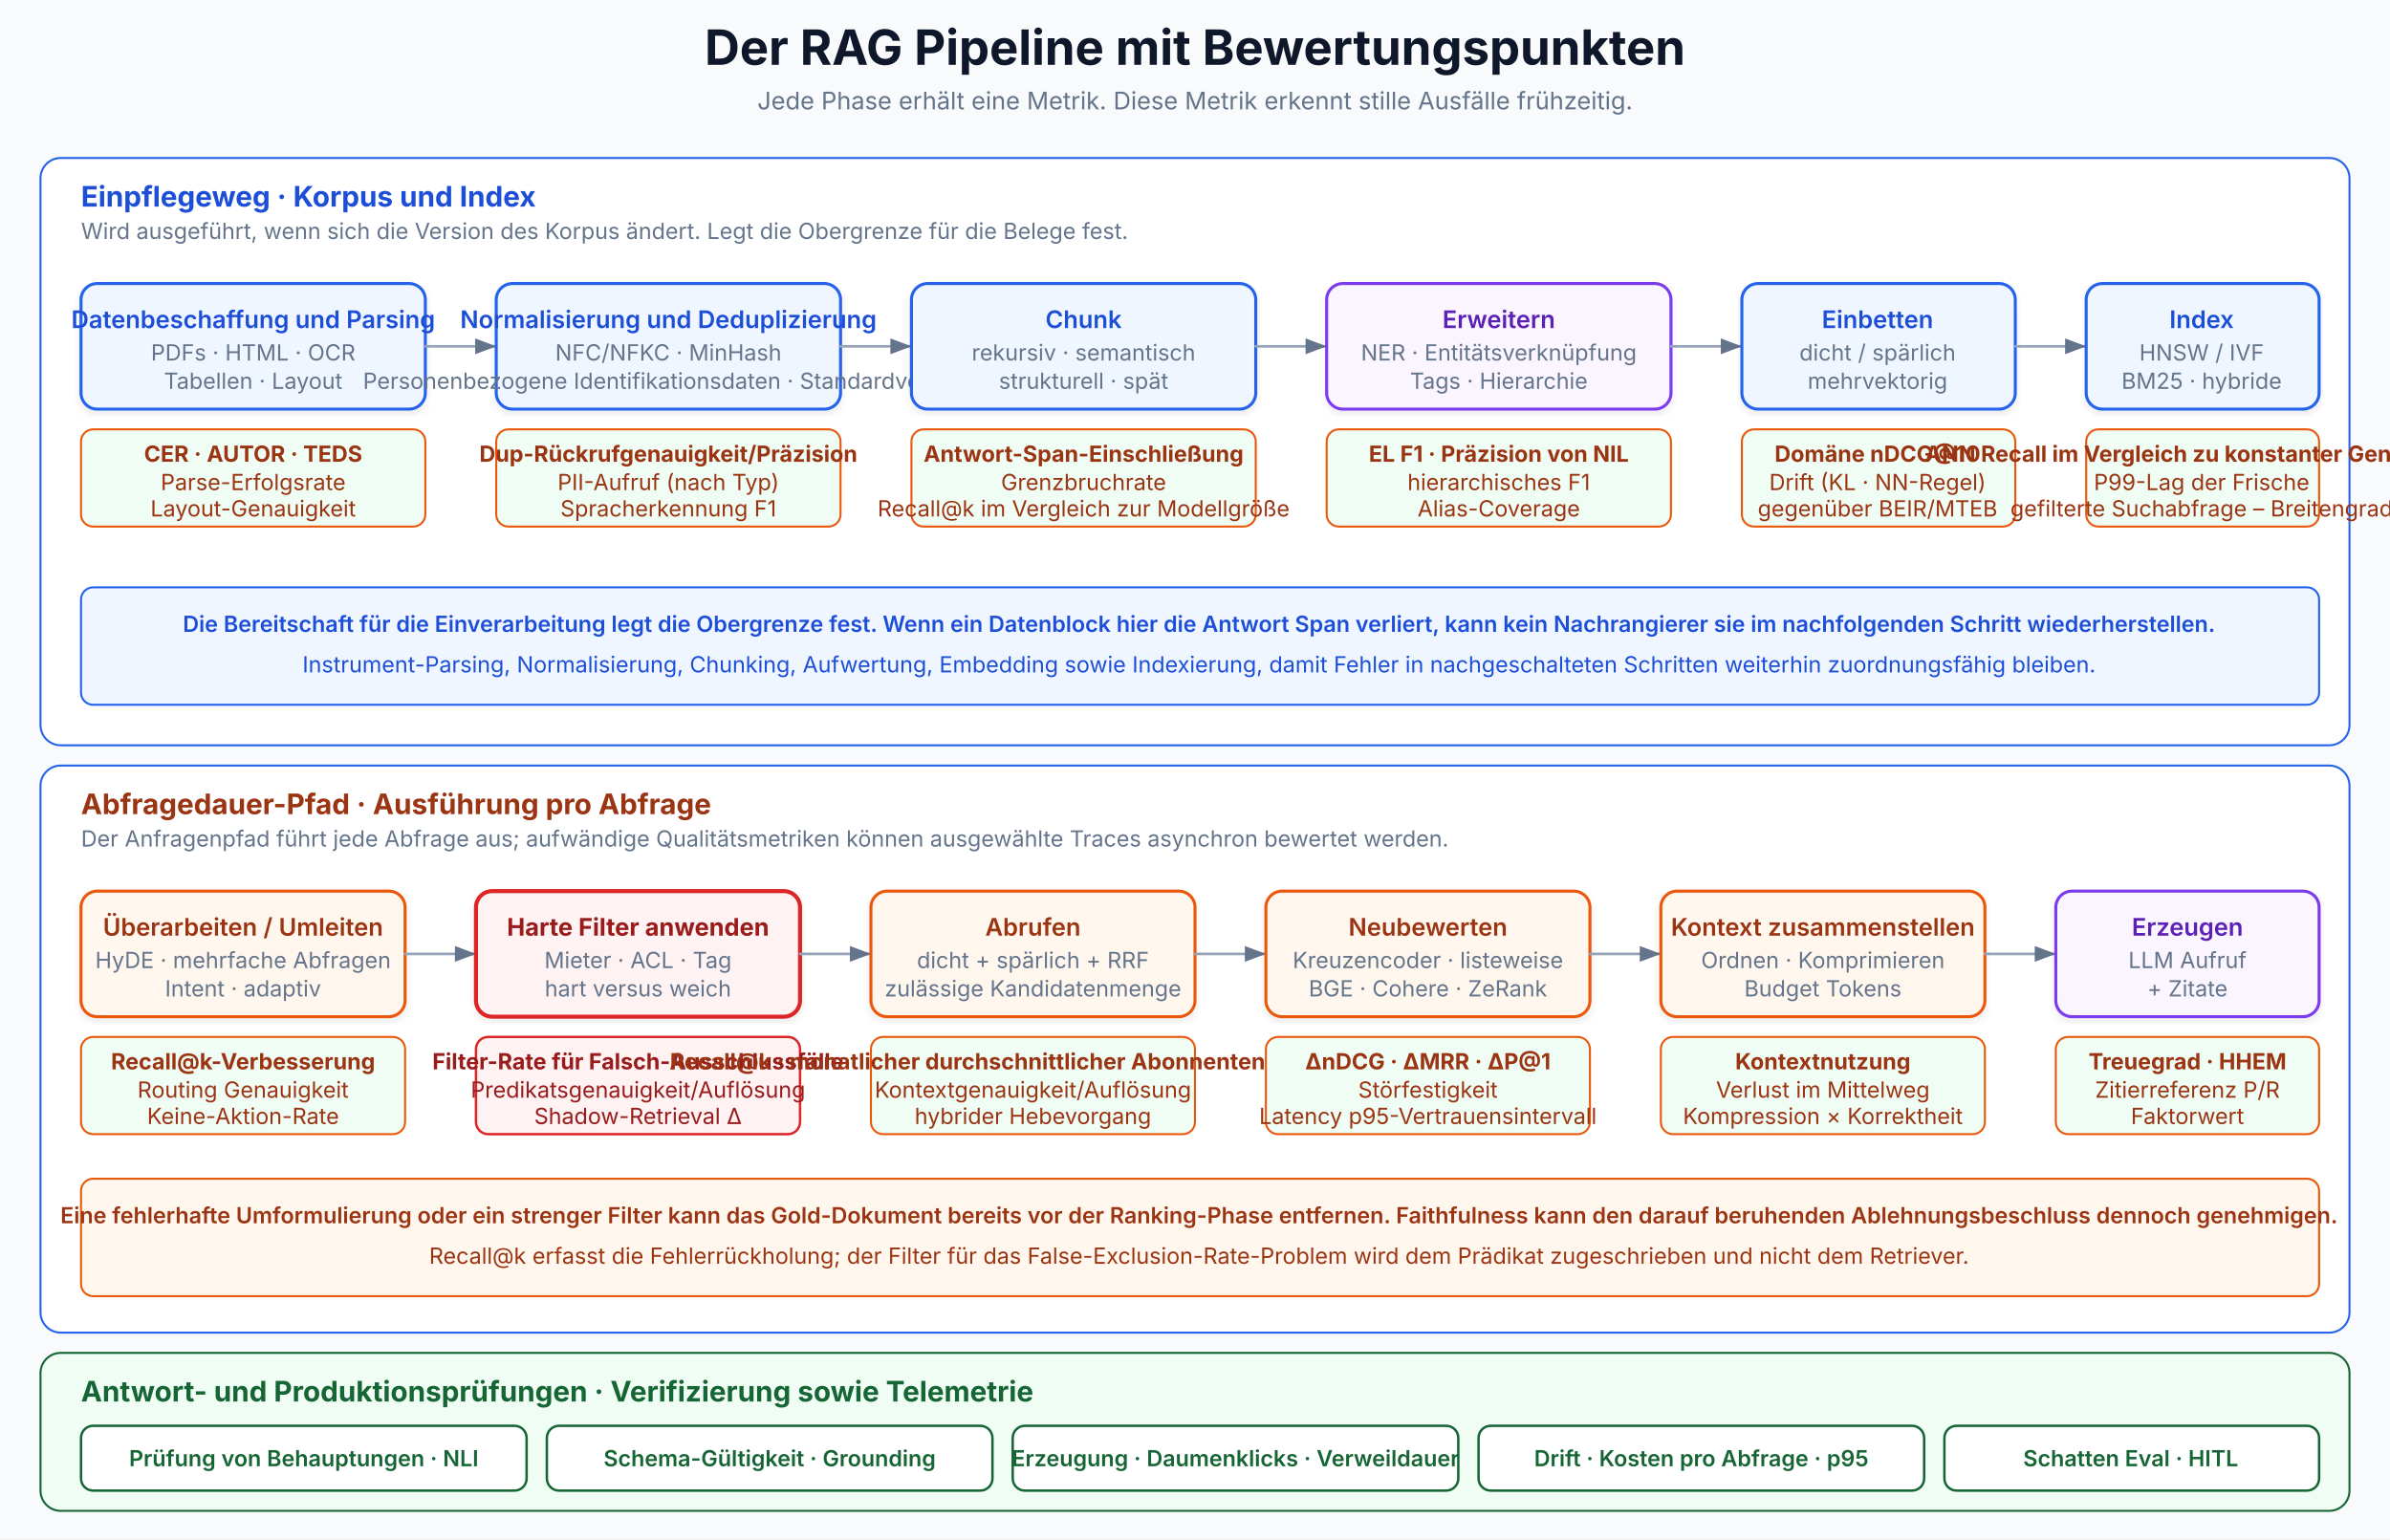
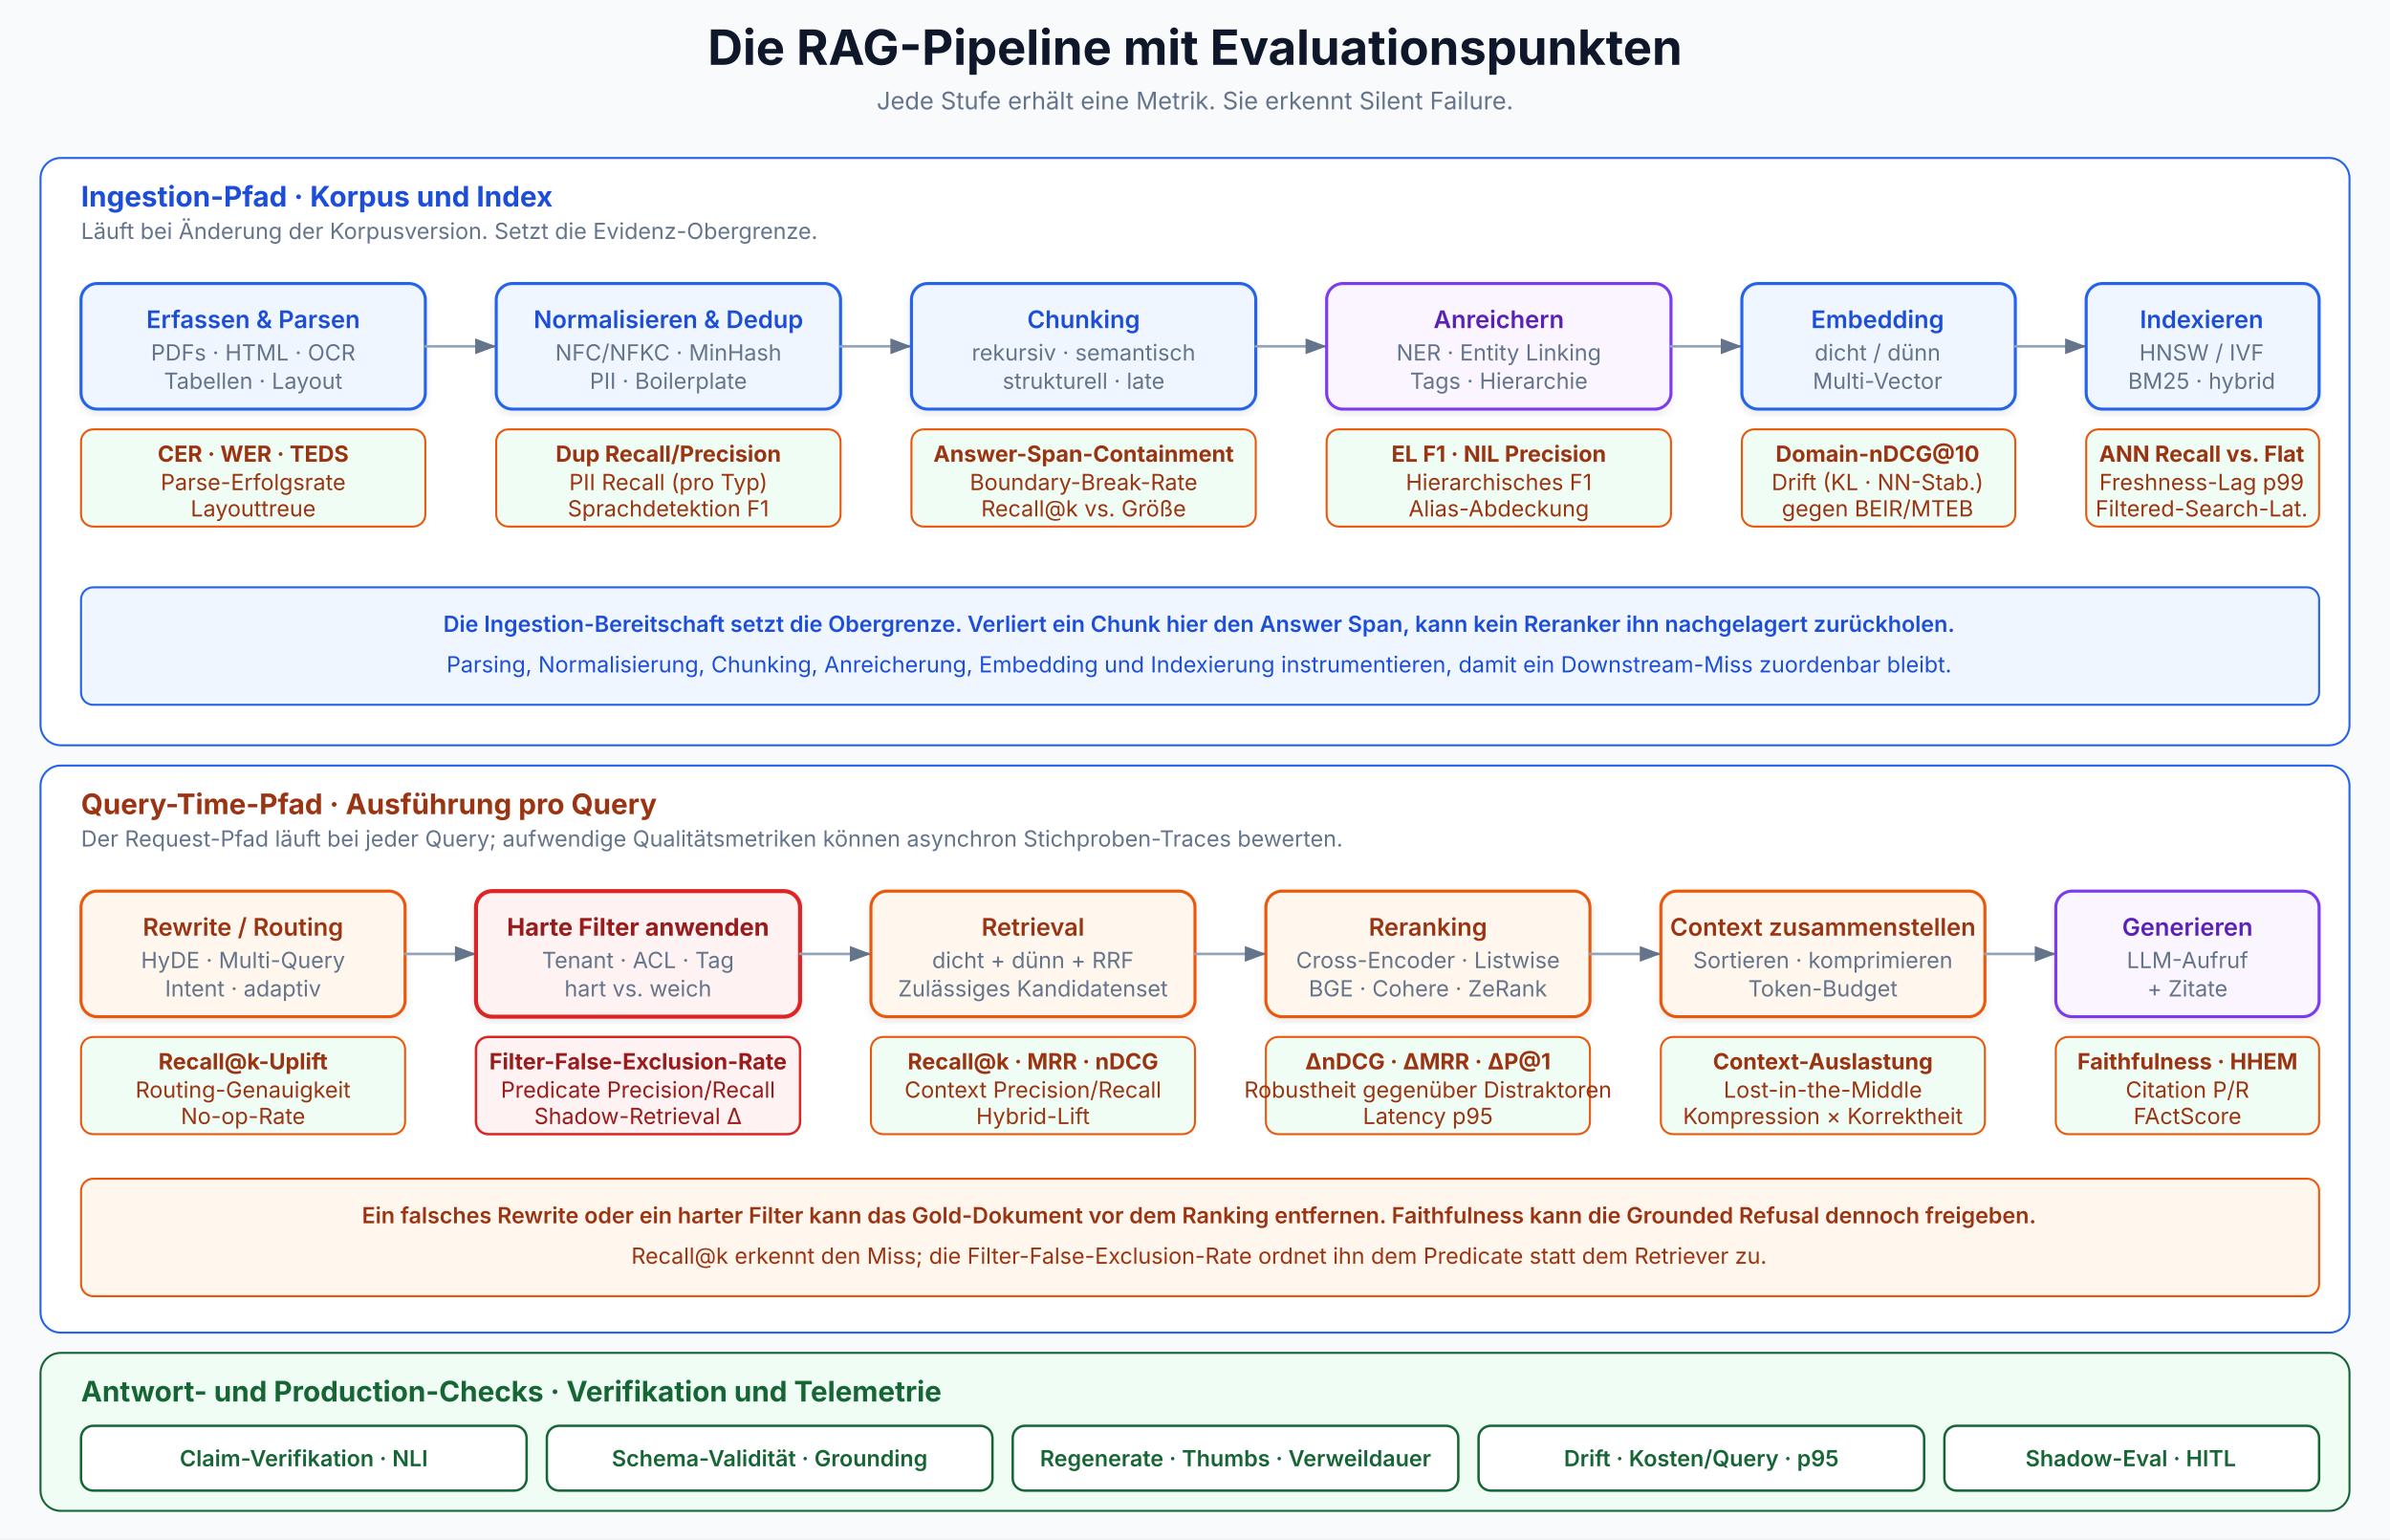
<svg xmlns="http://www.w3.org/2000/svg" viewBox="0 0 1180 760" font-family="Inter, system-ui, sans-serif" role="img" aria-label="A production RAG pipeline showing ingestion, query-time, and answer or production checks, with hard filters applied before retrieval ranking" data-visual-system="evidence-plate-v1" preserveAspectRatio="xMidYMid meet" shape-rendering="geometricPrecision" text-rendering="geometricPrecision">
  <defs>
    <marker id="arrEval" markerWidth="8" markerHeight="6" refX="8" refY="3" orient="auto">
      <path d="M0,0 L8,3 L0,6 Z" fill="#64748b" />
    </marker>
    <filter id="shadowEval" x="-2%" y="-2%" width="104%" height="108%">
      <feDropShadow dx="0" dy="2" stdDeviation="2" flood-opacity="0.08" />
    </filter>
  </defs>
  <style data-visual-system="evidence-plate-v1">
    * { animation: none !important; }
    .anim-box, .bar, .bar-text, .seq-item, .t-box, .flow { opacity: 1 !important; transform: none !important; }
    path, line, polyline { stroke-linecap: round; stroke-linejoin: round; }
  </style>
  <rect width="1180" height="760" fill="#f8fafc" />
-   <text y="32" text-anchor="middle" font-size="24" font-weight="700" fill="#0f172a" x="590">Der RAG Pipeline mit Bewertungspunkten</text>
-   <text y="54" text-anchor="middle" font-size="12" fill="#64748b" x="590">Jede Phase erhält eine Metrik. Diese Metrik erkennt stille Ausfälle frühzeitig.</text>
+   <text y="32" text-anchor="middle" font-size="24" font-weight="700" fill="#0f172a" x="590">Die RAG-Pipeline mit Evaluationspunkten</text>
+   <text y="54" text-anchor="middle" font-size="12" fill="#64748b" x="590">Jede Stufe erhält eine Metrik. Sie erkennt Silent Failure.</text>
  <rect x="20" y="78" width="1140" height="290" rx="10" fill="#ffffff" stroke="#2563eb" stroke-width="1" />
-   <text y="102" font-size="14" font-weight="700" fill="#1d4ed8" x="40">Einpflegeweg · Korpus und Index</text>
-   <text y="118" font-size="11" fill="#64748b" x="40">Wird ausgeführt, wenn sich die Version des Korpus ändert. Legt die Obergrenze für die Belege fest.</text>
+   <text y="102" font-size="14" font-weight="700" fill="#1d4ed8" x="40">Ingestion-Pfad · Korpus und Index</text>
+   <text y="118" font-size="11" fill="#64748b" x="40">Läuft bei Änderung der Korpusversion. Setzt die Evidenz-Obergrenze.</text>
  <rect x="40" y="140" width="170" height="62" rx="8" fill="#eff6ff" stroke="#2563eb" stroke-width="1.5" filter="url(#shadowEval)" />
-   <text y="162" text-anchor="middle" font-size="12" font-weight="600" fill="#1d4ed8" x="125">Datenbeschaffung und Parsing</text>
+   <text y="162" text-anchor="middle" font-size="12" font-weight="600" fill="#1d4ed8" x="125">Erfassen &amp; Parsen</text>
  <text y="178" text-anchor="middle" font-size="11" fill="#64748b" x="125">PDFs · HTML · OCR</text>
  <text y="192" text-anchor="middle" font-size="11" fill="#64748b" x="125">Tabellen · Layout</text>
  <rect x="40" y="212" width="170" height="48" rx="6" fill="#f0fdf4" stroke="#ea580c" stroke-width="1" />
-   <text y="228" text-anchor="middle" font-size="11" font-weight="700" fill="#9a3412" x="125">CER · AUTOR · TEDS</text>
+   <text y="228" text-anchor="middle" font-size="11" font-weight="700" fill="#9a3412" x="125">CER · WER · TEDS</text>
  <text y="242" text-anchor="middle" font-size="11" fill="#9a3412" x="125">Parse-Erfolgsrate</text>
-   <text y="255" text-anchor="middle" font-size="11" fill="#9a3412" x="125">Layout-Genauigkeit</text>
+   <text y="255" text-anchor="middle" font-size="11" fill="#9a3412" x="125">Layouttreue</text>
  <line x1="210" y1="171" x2="245" y2="171" stroke="#94a3b8" stroke-width="1.3" marker-end="url(#arrEval)" />
  <rect x="245" y="140" width="170" height="62" rx="8" fill="#eff6ff" stroke="#2563eb" stroke-width="1.5" filter="url(#shadowEval)" />
-   <text y="162" text-anchor="middle" font-size="12" font-weight="600" fill="#1d4ed8" x="330">Normalisierung und Deduplizierung</text>
+   <text y="162" text-anchor="middle" font-size="12" font-weight="600" fill="#1d4ed8" x="330">Normalisieren &amp; Dedup</text>
  <text y="178" text-anchor="middle" font-size="11" fill="#64748b" x="330">NFC/NFKC · MinHash</text>
-   <text y="192" text-anchor="middle" font-size="11" fill="#64748b" x="330">Personenbezogene Identifikationsdaten · Standardvorlage</text>
+   <text y="192" text-anchor="middle" font-size="11" fill="#64748b" x="330">PII · Boilerplate</text>
  <rect x="245" y="212" width="170" height="48" rx="6" fill="#f0fdf4" stroke="#ea580c" stroke-width="1" />
-   <text y="228" text-anchor="middle" font-size="11" font-weight="700" fill="#9a3412" x="330">Dup-Rückrufgenauigkeit/Präzision</text>
-   <text y="242" text-anchor="middle" font-size="11" fill="#9a3412" x="330">PII-Aufruf (nach Typ)</text>
-   <text y="255" text-anchor="middle" font-size="11" fill="#9a3412" x="330">Spracherkennung F1</text>
+   <text y="228" text-anchor="middle" font-size="11" font-weight="700" fill="#9a3412" x="330">Dup Recall/Precision</text>
+   <text y="242" text-anchor="middle" font-size="11" fill="#9a3412" x="330">PII Recall (pro Typ)</text>
+   <text y="255" text-anchor="middle" font-size="11" fill="#9a3412" x="330">Sprachdetektion F1</text>
  <line x1="415" y1="171" x2="450" y2="171" stroke="#94a3b8" stroke-width="1.3" marker-end="url(#arrEval)" />
  <rect x="450" y="140" width="170" height="62" rx="8" fill="#eff6ff" stroke="#2563eb" stroke-width="1.5" filter="url(#shadowEval)" />
-   <text y="162" text-anchor="middle" font-size="12" font-weight="600" fill="#1d4ed8" x="535">Chunk</text>
+   <text y="162" text-anchor="middle" font-size="12" font-weight="600" fill="#1d4ed8" x="535">Chunking</text>
  <text y="178" text-anchor="middle" font-size="11" fill="#64748b" x="535">rekursiv · semantisch</text>
-   <text y="192" text-anchor="middle" font-size="11" fill="#64748b" x="535">strukturell · spät</text>
+   <text y="192" text-anchor="middle" font-size="11" fill="#64748b" x="535">strukturell · late</text>
  <rect x="450" y="212" width="170" height="48" rx="6" fill="#f0fdf4" stroke="#ea580c" stroke-width="1" />
-   <text y="228" text-anchor="middle" font-size="11" font-weight="700" fill="#9a3412" x="535">Antwort-Span-Einschließung</text>
-   <text y="242" text-anchor="middle" font-size="11" fill="#9a3412" x="535">Grenzbruchrate</text>
-   <text y="255" text-anchor="middle" font-size="11" fill="#9a3412" x="535">Recall@k im Vergleich zur Modellgröße</text>
+   <text y="228" text-anchor="middle" font-size="11" font-weight="700" fill="#9a3412" x="535">Answer-Span-Containment</text>
+   <text y="242" text-anchor="middle" font-size="11" fill="#9a3412" x="535">Boundary-Break-Rate</text>
+   <text y="255" text-anchor="middle" font-size="11" fill="#9a3412" x="535">Recall@k vs. Größe</text>
  <line x1="620" y1="171" x2="655" y2="171" stroke="#94a3b8" stroke-width="1.3" marker-end="url(#arrEval)" />
  <rect x="655" y="140" width="170" height="62" rx="8" fill="#faf5ff" stroke="#7c3aed" stroke-width="1.5" filter="url(#shadowEval)" />
-   <text y="162" text-anchor="middle" font-size="12" font-weight="600" fill="#5b21b6" x="740">Erweitern</text>
-   <text y="178" text-anchor="middle" font-size="11" fill="#64748b" x="740">NER · Entitätsverknüpfung</text>
+   <text y="162" text-anchor="middle" font-size="12" font-weight="600" fill="#5b21b6" x="740">Anreichern</text>
+   <text y="178" text-anchor="middle" font-size="11" fill="#64748b" x="740">NER · Entity Linking</text>
  <text y="192" text-anchor="middle" font-size="11" fill="#64748b" x="740">Tags · Hierarchie</text>
  <rect x="655" y="212" width="170" height="48" rx="6" fill="#f0fdf4" stroke="#ea580c" stroke-width="1" />
-   <text y="228" text-anchor="middle" font-size="11" font-weight="700" fill="#9a3412" x="740">EL F1 · Präzision von NIL</text>
-   <text y="242" text-anchor="middle" font-size="11" fill="#9a3412" x="740">hierarchisches F1</text>
-   <text y="255" text-anchor="middle" font-size="11" fill="#9a3412" x="740">Alias-Coverage</text>
+   <text y="228" text-anchor="middle" font-size="11" font-weight="700" fill="#9a3412" x="740">EL F1 · NIL Precision</text>
+   <text y="242" text-anchor="middle" font-size="11" fill="#9a3412" x="740">Hierarchisches F1</text>
+   <text y="255" text-anchor="middle" font-size="11" fill="#9a3412" x="740">Alias-Abdeckung</text>
  <line x1="825" y1="171" x2="860" y2="171" stroke="#94a3b8" stroke-width="1.3" marker-end="url(#arrEval)" />
  <rect x="860" y="140" width="135" height="62" rx="8" fill="#eff6ff" stroke="#2563eb" stroke-width="1.5" filter="url(#shadowEval)" />
-   <text y="162" text-anchor="middle" font-size="12" font-weight="600" fill="#1d4ed8" x="927">Einbetten</text>
-   <text y="178" text-anchor="middle" font-size="11" fill="#64748b" x="927">dicht / spärlich</text>
-   <text y="192" text-anchor="middle" font-size="11" fill="#64748b" x="927">mehrvektorig</text>
+   <text y="162" text-anchor="middle" font-size="12" font-weight="600" fill="#1d4ed8" x="927">Embedding</text>
+   <text y="178" text-anchor="middle" font-size="11" fill="#64748b" x="927">dicht / dünn</text>
+   <text y="192" text-anchor="middle" font-size="11" fill="#64748b" x="927">Multi-Vector</text>
  <rect x="860" y="212" width="135" height="48" rx="6" fill="#f0fdf4" stroke="#ea580c" stroke-width="1" />
-   <text y="228" text-anchor="middle" font-size="11" font-weight="700" fill="#9a3412" x="927">Domäne nDCG@10</text>
-   <text y="242" text-anchor="middle" font-size="11" fill="#9a3412" x="927">Drift (KL · NN-Regel)</text>
-   <text y="255" text-anchor="middle" font-size="11" fill="#9a3412" x="927">gegenüber BEIR/MTEB</text>
+   <text y="228" text-anchor="middle" font-size="11" font-weight="700" fill="#9a3412" x="927">Domain-nDCG@10</text>
+   <text y="242" text-anchor="middle" font-size="11" fill="#9a3412" x="927">Drift (KL · NN-Stab.)</text>
+   <text y="255" text-anchor="middle" font-size="11" fill="#9a3412" x="927">gegen BEIR/MTEB</text>
  <line x1="995" y1="171" x2="1030" y2="171" stroke="#94a3b8" stroke-width="1.3" marker-end="url(#arrEval)" />
  <rect x="1030" y="140" width="115" height="62" rx="8" fill="#eff6ff" stroke="#2563eb" stroke-width="1.5" filter="url(#shadowEval)" />
-   <text y="162" text-anchor="middle" font-size="12" font-weight="600" fill="#1d4ed8" x="1087">Index</text>
+   <text y="162" text-anchor="middle" font-size="12" font-weight="600" fill="#1d4ed8" x="1087">Indexieren</text>
  <text y="178" text-anchor="middle" font-size="11" fill="#64748b" x="1087">HNSW / IVF</text>
-   <text y="192" text-anchor="middle" font-size="11" fill="#64748b" x="1087">BM25 · hybride</text>
+   <text y="192" text-anchor="middle" font-size="11" fill="#64748b" x="1087">BM25 · hybrid</text>
  <rect x="1030" y="212" width="115" height="48" rx="6" fill="#f0fdf4" stroke="#ea580c" stroke-width="1" />
-   <text y="228" text-anchor="middle" font-size="11" font-weight="700" fill="#9a3412" x="1087">ANN Recall im Vergleich zu konstanter Genauigkeit</text>
-   <text y="242" text-anchor="middle" font-size="11" fill="#9a3412" x="1087">P99-Lag der Frische</text>
-   <text y="255" text-anchor="middle" font-size="11" fill="#9a3412" x="1087">gefilterte Suchabfrage – Breitengrad</text>
+   <text y="228" text-anchor="middle" font-size="11" font-weight="700" fill="#9a3412" x="1087">ANN Recall vs. Flat</text>
+   <text y="242" text-anchor="middle" font-size="11" fill="#9a3412" x="1087">Freshness-Lag p99</text>
+   <text y="255" text-anchor="middle" font-size="11" fill="#9a3412" x="1087">Filtered-Search-Lat.</text>
  <rect x="40" y="290" width="1105" height="58" rx="6" fill="#eff6ff" stroke="#2563eb" stroke-width="1" />
-   <text y="312" text-anchor="middle" font-size="11" font-weight="600" fill="#1d4ed8" x="592">Die Bereitschaft für die Einverarbeitung legt die Obergrenze fest. Wenn ein Datenblock hier die Antwort Span verliert, kann kein Nachrangierer sie im nachfolgenden Schritt wiederherstellen.</text>
-   <text y="332" text-anchor="middle" font-size="11" fill="#1d4ed8" x="592">Instrument-Parsing, Normalisierung, Chunking, Aufwertung, Embedding sowie Indexierung, damit Fehler in nachgeschalteten Schritten weiterhin zuordnungsfähig bleiben.</text>
+   <text y="312" text-anchor="middle" font-size="11" font-weight="600" fill="#1d4ed8" x="592">Die Ingestion-Bereitschaft setzt die Obergrenze. Verliert ein Chunk hier den Answer Span, kann kein Reranker ihn nachgelagert zurückholen.</text>
+   <text y="332" text-anchor="middle" font-size="11" fill="#1d4ed8" x="592">Parsing, Normalisierung, Chunking, Anreicherung, Embedding und Indexierung instrumentieren, damit ein Downstream-Miss zuordenbar bleibt.</text>
  <rect x="20" y="378" width="1140" height="280" rx="10" fill="#ffffff" stroke="#2563eb" stroke-width="1" />
-   <text y="402" font-size="14" font-weight="700" fill="#9a3412" x="40">Abfragedauer-Pfad · Ausführung pro Abfrage</text>
-   <text y="418" font-size="11" fill="#64748b" x="40">Der Anfragenpfad führt jede Abfrage aus; aufwändige Qualitätsmetriken können ausgewählte Traces asynchron bewertet werden.</text>
+   <text y="402" font-size="14" font-weight="700" fill="#9a3412" x="40">Query-Time-Pfad · Ausführung pro Query</text>
+   <text y="418" font-size="11" fill="#64748b" x="40">Der Request-Pfad läuft bei jeder Query; aufwendige Qualitätsmetriken können asynchron Stichproben-Traces bewerten.</text>
  <rect x="40" y="440" width="160" height="62" rx="8" fill="#fff7ed" stroke="#ea580c" stroke-width="1.5" filter="url(#shadowEval)" />
-   <text y="462" text-anchor="middle" font-size="12" font-weight="600" fill="#9a3412" x="120">Überarbeiten / Umleiten</text>
-   <text y="478" text-anchor="middle" font-size="11" fill="#64748b" x="120">HyDE · mehrfache Abfragen</text>
+   <text y="462" text-anchor="middle" font-size="12" font-weight="600" fill="#9a3412" x="120">Rewrite / Routing</text>
+   <text y="478" text-anchor="middle" font-size="11" fill="#64748b" x="120">HyDE · Multi-Query</text>
  <text y="492" text-anchor="middle" font-size="11" fill="#64748b" x="120">Intent · adaptiv</text>
  <rect x="40" y="512" width="160" height="48" rx="6" fill="#f0fdf4" stroke="#ea580c" stroke-width="1" />
-   <text y="528" text-anchor="middle" font-size="11" font-weight="700" fill="#9a3412" x="120">Recall@k-Verbesserung</text>
-   <text y="542" text-anchor="middle" font-size="11" fill="#9a3412" x="120">Routing Genauigkeit</text>
-   <text y="555" text-anchor="middle" font-size="11" fill="#9a3412" x="120">Keine-Aktion-Rate</text>
+   <text y="528" text-anchor="middle" font-size="11" font-weight="700" fill="#9a3412" x="120">Recall@k-Uplift</text>
+   <text y="542" text-anchor="middle" font-size="11" fill="#9a3412" x="120">Routing-Genauigkeit</text>
+   <text y="555" text-anchor="middle" font-size="11" fill="#9a3412" x="120">No-op-Rate</text>
  <line x1="200" y1="471" x2="235" y2="471" stroke="#94a3b8" stroke-width="1.3" marker-end="url(#arrEval)" />
  <rect x="235" y="440" width="160" height="62" rx="8" fill="#fef2f2" stroke="#dc2626" stroke-width="2" filter="url(#shadowEval)" />
  <text y="462" text-anchor="middle" font-size="12" font-weight="700" fill="#991b1b" x="315">Harte Filter anwenden</text>
-   <text y="478" text-anchor="middle" font-size="11" fill="#64748b" x="315">Mieter · ACL · Tag</text>
-   <text y="492" text-anchor="middle" font-size="11" fill="#64748b" x="315">hart versus weich</text>
+   <text y="478" text-anchor="middle" font-size="11" fill="#64748b" x="315">Tenant · ACL · Tag</text>
+   <text y="492" text-anchor="middle" font-size="11" fill="#64748b" x="315">hart vs. weich</text>
  <rect x="235" y="512" width="160" height="48" rx="6" fill="#fef2f2" stroke="#dc2626" stroke-width="1.2" />
-   <text y="528" text-anchor="middle" font-size="11" font-weight="700" fill="#991b1b" x="315">Filter-Rate für Falsch-Ausschlussfälle</text>
-   <text y="542" text-anchor="middle" font-size="11" fill="#991b1b" x="315">Predikatsgenauigkeit/Auflösung</text>
+   <text y="528" text-anchor="middle" font-size="11" font-weight="700" fill="#991b1b" x="315">Filter-False-Exclusion-Rate</text>
+   <text y="542" text-anchor="middle" font-size="11" fill="#991b1b" x="315">Predicate Precision/Recall</text>
  <text y="555" text-anchor="middle" font-size="11" fill="#991b1b" x="315">Shadow-Retrieval Δ</text>
  <line x1="395" y1="471" x2="430" y2="471" stroke="#94a3b8" stroke-width="1.3" marker-end="url(#arrEval)" />
  <rect x="430" y="440" width="160" height="62" rx="8" fill="#fff7ed" stroke="#ea580c" stroke-width="1.5" filter="url(#shadowEval)" />
-   <text y="462" text-anchor="middle" font-size="12" font-weight="600" fill="#9a3412" x="510">Abrufen</text>
-   <text y="478" text-anchor="middle" font-size="11" fill="#64748b" x="510">dicht + spärlich + RRF</text>
-   <text y="492" text-anchor="middle" font-size="11" fill="#64748b" x="510">zulässige Kandidatenmenge</text>
+   <text y="462" text-anchor="middle" font-size="12" font-weight="600" fill="#9a3412" x="510">Retrieval</text>
+   <text y="478" text-anchor="middle" font-size="11" fill="#64748b" x="510">dicht + dünn + RRF</text>
+   <text y="492" text-anchor="middle" font-size="11" fill="#64748b" x="510">Zulässiges Kandidatenset</text>
  <rect x="430" y="512" width="160" height="48" rx="6" fill="#f0fdf4" stroke="#ea580c" stroke-width="1" />
-   <text y="528" text-anchor="middle" font-size="11" font-weight="700" fill="#9a3412" x="510">Recall@k · monatlicher durchschnittlicher Abonnentenwert · nDCG</text>
-   <text y="542" text-anchor="middle" font-size="11" fill="#9a3412" x="510">Kontextgenauigkeit/Auflösung</text>
-   <text y="555" text-anchor="middle" font-size="11" fill="#9a3412" x="510">hybrider Hebevorgang</text>
+   <text y="528" text-anchor="middle" font-size="11" font-weight="700" fill="#9a3412" x="510">Recall@k · MRR · nDCG</text>
+   <text y="542" text-anchor="middle" font-size="11" fill="#9a3412" x="510">Context Precision/Recall</text>
+   <text y="555" text-anchor="middle" font-size="11" fill="#9a3412" x="510">Hybrid-Lift</text>
  <line x1="590" y1="471" x2="625" y2="471" stroke="#94a3b8" stroke-width="1.3" marker-end="url(#arrEval)" />
  <rect x="625" y="440" width="160" height="62" rx="8" fill="#fff7ed" stroke="#ea580c" stroke-width="1.5" filter="url(#shadowEval)" />
-   <text y="462" text-anchor="middle" font-size="12" font-weight="600" fill="#9a3412" x="705">Neubewerten</text>
-   <text y="478" text-anchor="middle" font-size="11" fill="#64748b" x="705">Kreuzencoder · listeweise</text>
+   <text y="462" text-anchor="middle" font-size="12" font-weight="600" fill="#9a3412" x="705">Reranking</text>
+   <text y="478" text-anchor="middle" font-size="11" fill="#64748b" x="705">Cross-Encoder · Listwise</text>
  <text y="492" text-anchor="middle" font-size="11" fill="#64748b" x="705">BGE · Cohere · ZeRank</text>
  <rect x="625" y="512" width="160" height="48" rx="6" fill="#f0fdf4" stroke="#ea580c" stroke-width="1" />
  <text y="528" text-anchor="middle" font-size="11" font-weight="700" fill="#9a3412" x="705">ΔnDCG · ΔMRR · ΔP@1</text>
-   <text y="542" text-anchor="middle" font-size="11" fill="#9a3412" x="705">Störfestigkeit</text>
-   <text y="555" text-anchor="middle" font-size="11" fill="#9a3412" x="705">Latency p95-Vertrauensintervall</text>
+   <text y="542" text-anchor="middle" font-size="11" fill="#9a3412" x="705">Robustheit gegenüber Distraktoren</text>
+   <text y="555" text-anchor="middle" font-size="11" fill="#9a3412" x="705">Latency p95</text>
  <line x1="785" y1="471" x2="820" y2="471" stroke="#94a3b8" stroke-width="1.3" marker-end="url(#arrEval)" />
  <rect x="820" y="440" width="160" height="62" rx="8" fill="#fff7ed" stroke="#ea580c" stroke-width="1.5" filter="url(#shadowEval)" />
-   <text y="462" text-anchor="middle" font-size="12" font-weight="600" fill="#9a3412" x="900">Kontext zusammenstellen</text>
-   <text y="478" text-anchor="middle" font-size="11" fill="#64748b" x="900">Ordnen · Komprimieren</text>
-   <text y="492" text-anchor="middle" font-size="11" fill="#64748b" x="900">Budget Tokens</text>
+   <text y="462" text-anchor="middle" font-size="12" font-weight="600" fill="#9a3412" x="900">Context zusammenstellen</text>
+   <text y="478" text-anchor="middle" font-size="11" fill="#64748b" x="900">Sortieren · komprimieren</text>
+   <text y="492" text-anchor="middle" font-size="11" fill="#64748b" x="900">Token-Budget</text>
  <rect x="820" y="512" width="160" height="48" rx="6" fill="#f0fdf4" stroke="#ea580c" stroke-width="1" />
-   <text y="528" text-anchor="middle" font-size="11" font-weight="700" fill="#9a3412" x="900">Kontextnutzung</text>
-   <text y="542" text-anchor="middle" font-size="11" fill="#9a3412" x="900">Verlust im Mittelweg</text>
+   <text y="528" text-anchor="middle" font-size="11" font-weight="700" fill="#9a3412" x="900">Context-Auslastung</text>
+   <text y="542" text-anchor="middle" font-size="11" fill="#9a3412" x="900">Lost-in-the-Middle</text>
  <text y="555" text-anchor="middle" font-size="11" fill="#9a3412" x="900">Kompression × Korrektheit</text>
  <line x1="980" y1="471" x2="1015" y2="471" stroke="#94a3b8" stroke-width="1.3" marker-end="url(#arrEval)" />
  <rect x="1015" y="440" width="130" height="62" rx="8" fill="#faf5ff" stroke="#7c3aed" stroke-width="1.5" filter="url(#shadowEval)" />
-   <text y="462" text-anchor="middle" font-size="12" font-weight="600" fill="#5b21b6" x="1080">Erzeugen</text>
-   <text y="478" text-anchor="middle" font-size="11" fill="#64748b" x="1080">LLM Aufruf</text>
+   <text y="462" text-anchor="middle" font-size="12" font-weight="600" fill="#5b21b6" x="1080">Generieren</text>
+   <text y="478" text-anchor="middle" font-size="11" fill="#64748b" x="1080">LLM-Aufruf</text>
  <text y="492" text-anchor="middle" font-size="11" fill="#64748b" x="1080">+ Zitate</text>
  <rect x="1015" y="512" width="130" height="48" rx="6" fill="#f0fdf4" stroke="#ea580c" stroke-width="1" />
-   <text y="528" text-anchor="middle" font-size="11" font-weight="700" fill="#9a3412" x="1080">Treuegrad · HHEM</text>
-   <text y="542" text-anchor="middle" font-size="11" fill="#9a3412" x="1080">Zitierreferenz P/R</text>
-   <text y="555" text-anchor="middle" font-size="11" fill="#9a3412" x="1080">Faktorwert</text>
+   <text y="528" text-anchor="middle" font-size="11" font-weight="700" fill="#9a3412" x="1080">Faithfulness · HHEM</text>
+   <text y="542" text-anchor="middle" font-size="11" fill="#9a3412" x="1080">Citation P/R</text>
+   <text y="555" text-anchor="middle" font-size="11" fill="#9a3412" x="1080">FActScore</text>
  <rect x="40" y="582" width="1105" height="58" rx="6" fill="#fff7ed" stroke="#ea580c" stroke-width="1" />
-   <text y="604" text-anchor="middle" font-size="11" font-weight="600" fill="#9a3412" x="592">Eine fehlerhafte Umformulierung oder ein strenger Filter kann das Gold-Dokument bereits vor der Ranking-Phase entfernen. Faithfulness kann den darauf beruhenden Ablehnungsbeschluss dennoch genehmigen.</text>
-   <text y="624" text-anchor="middle" font-size="11" fill="#9a3412" x="592">Recall@k erfasst die Fehlerrückholung; der Filter für das False-Exclusion-Rate-Problem wird dem Prädikat zugeschrieben und nicht dem Retriever.</text>
+   <text y="604" text-anchor="middle" font-size="11" font-weight="600" fill="#9a3412" x="592">Ein falsches Rewrite oder ein harter Filter kann das Gold-Dokument vor dem Ranking entfernen. Faithfulness kann die Grounded Refusal dennoch freigeben.</text>
+   <text y="624" text-anchor="middle" font-size="11" fill="#9a3412" x="592">Recall@k erkennt den Miss; die Filter-False-Exclusion-Rate ordnet ihn dem Predicate statt dem Retriever zu.</text>
  <rect x="20" y="668" width="1140" height="78" rx="10" fill="#f0fdf4" stroke="#166534" stroke-width="1" />
-   <text y="692" font-size="14" font-weight="700" fill="#166534" x="40">Antwort- und Produktionsprüfungen · Verifizierung sowie Telemetrie</text>
+   <text y="692" font-size="14" font-weight="700" fill="#166534" x="40">Antwort- und Production-Checks · Verifikation und Telemetrie</text>
  <rect x="40" y="704" width="220" height="32" rx="6" fill="#ffffff" stroke="#166534" stroke-width="1.2" />
-   <text y="724" text-anchor="middle" font-size="11" font-weight="600" fill="#166534" x="150">Prüfung von Behauptungen · NLI</text>
+   <text y="724" text-anchor="middle" font-size="11" font-weight="600" fill="#166534" x="150">Claim-Verifikation · NLI</text>
  <rect x="270" y="704" width="220" height="32" rx="6" fill="#ffffff" stroke="#166534" stroke-width="1.2" />
-   <text y="724" text-anchor="middle" font-size="11" font-weight="600" fill="#166534" x="380">Schema-Gültigkeit · Grounding</text>
+   <text y="724" text-anchor="middle" font-size="11" font-weight="600" fill="#166534" x="380">Schema-Validität · Grounding</text>
  <rect x="500" y="704" width="220" height="32" rx="6" fill="#ffffff" stroke="#166534" stroke-width="1.2" />
-   <text y="724" text-anchor="middle" font-size="11" font-weight="600" fill="#166534" x="610">Erzeugung · Daumenklicks · Verweildauer</text>
+   <text y="724" text-anchor="middle" font-size="11" font-weight="600" fill="#166534" x="610">Regenerate · Thumbs · Verweildauer</text>
  <rect x="730" y="704" width="220" height="32" rx="6" fill="#ffffff" stroke="#166534" stroke-width="1.2" />
-   <text y="724" text-anchor="middle" font-size="11" font-weight="600" fill="#166534" x="840">Drift · Kosten pro Abfrage · p95</text>
+   <text y="724" text-anchor="middle" font-size="11" font-weight="600" fill="#166534" x="840">Drift · Kosten/Query · p95</text>
  <rect x="960" y="704" width="185" height="32" rx="6" fill="#ffffff" stroke="#166534" stroke-width="1.2" />
-   <text y="724" text-anchor="middle" font-size="11" font-weight="600" fill="#166534" x="1052">Schatten Eval · HITL</text>
+   <text y="724" text-anchor="middle" font-size="11" font-weight="600" fill="#166534" x="1052">Shadow-Eval · HITL</text>
</svg>
